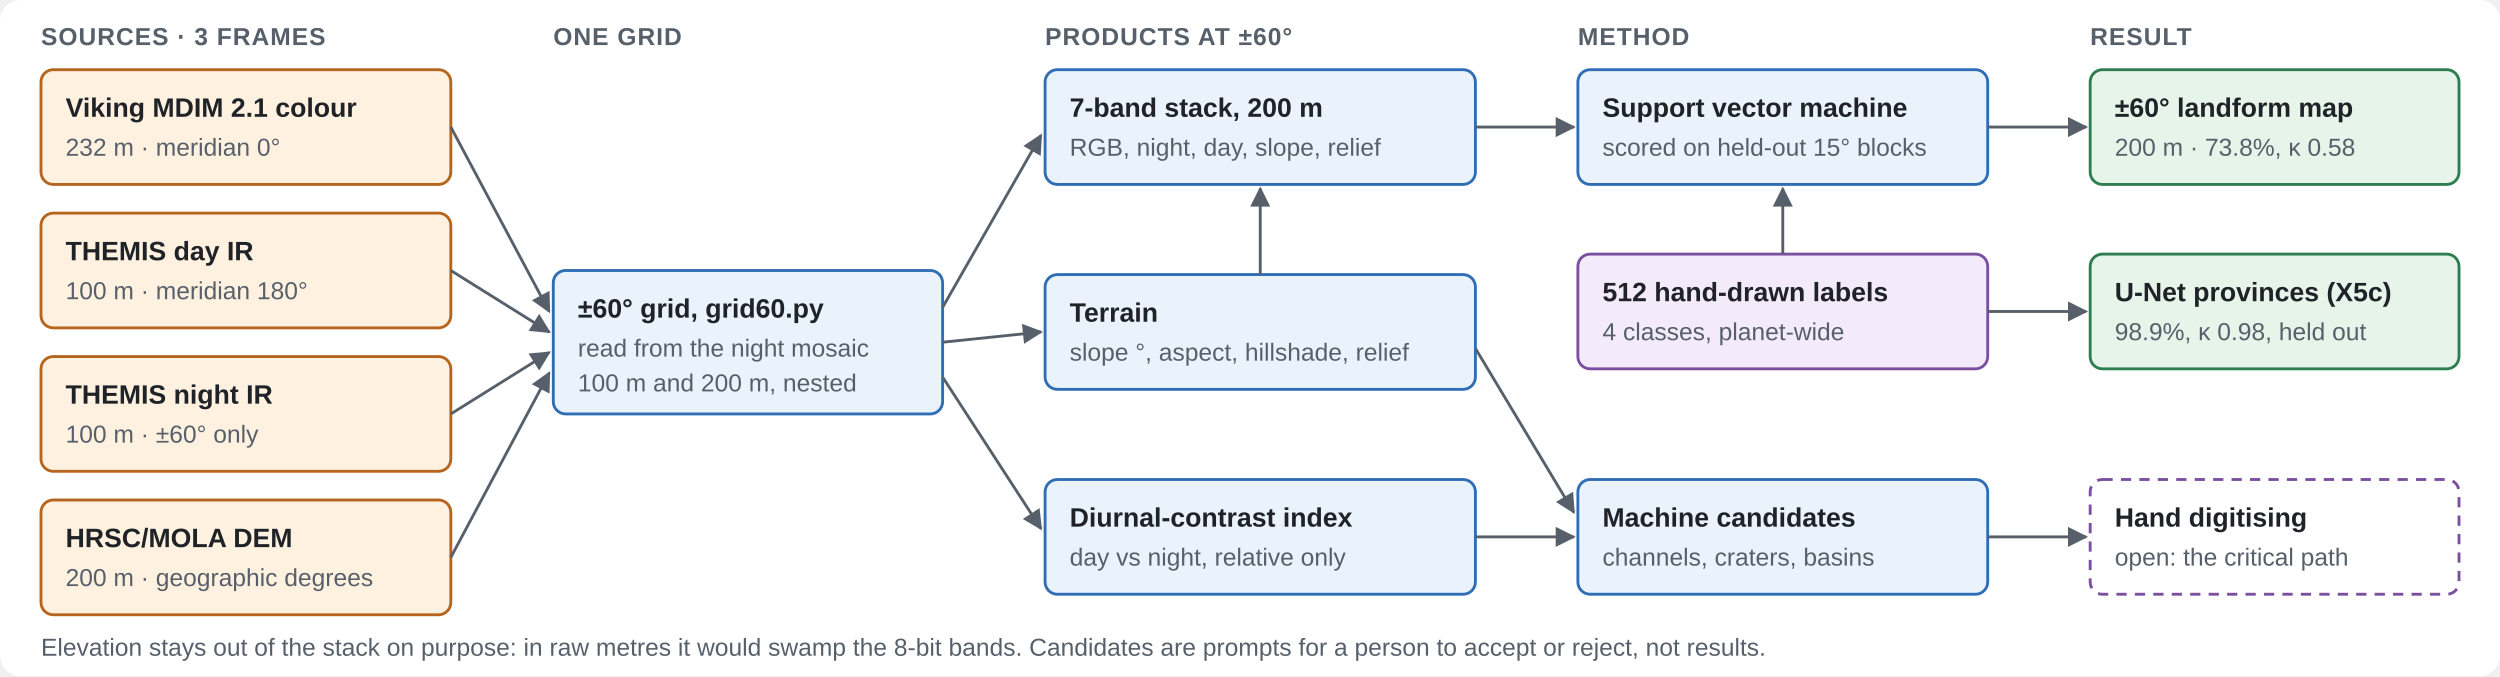
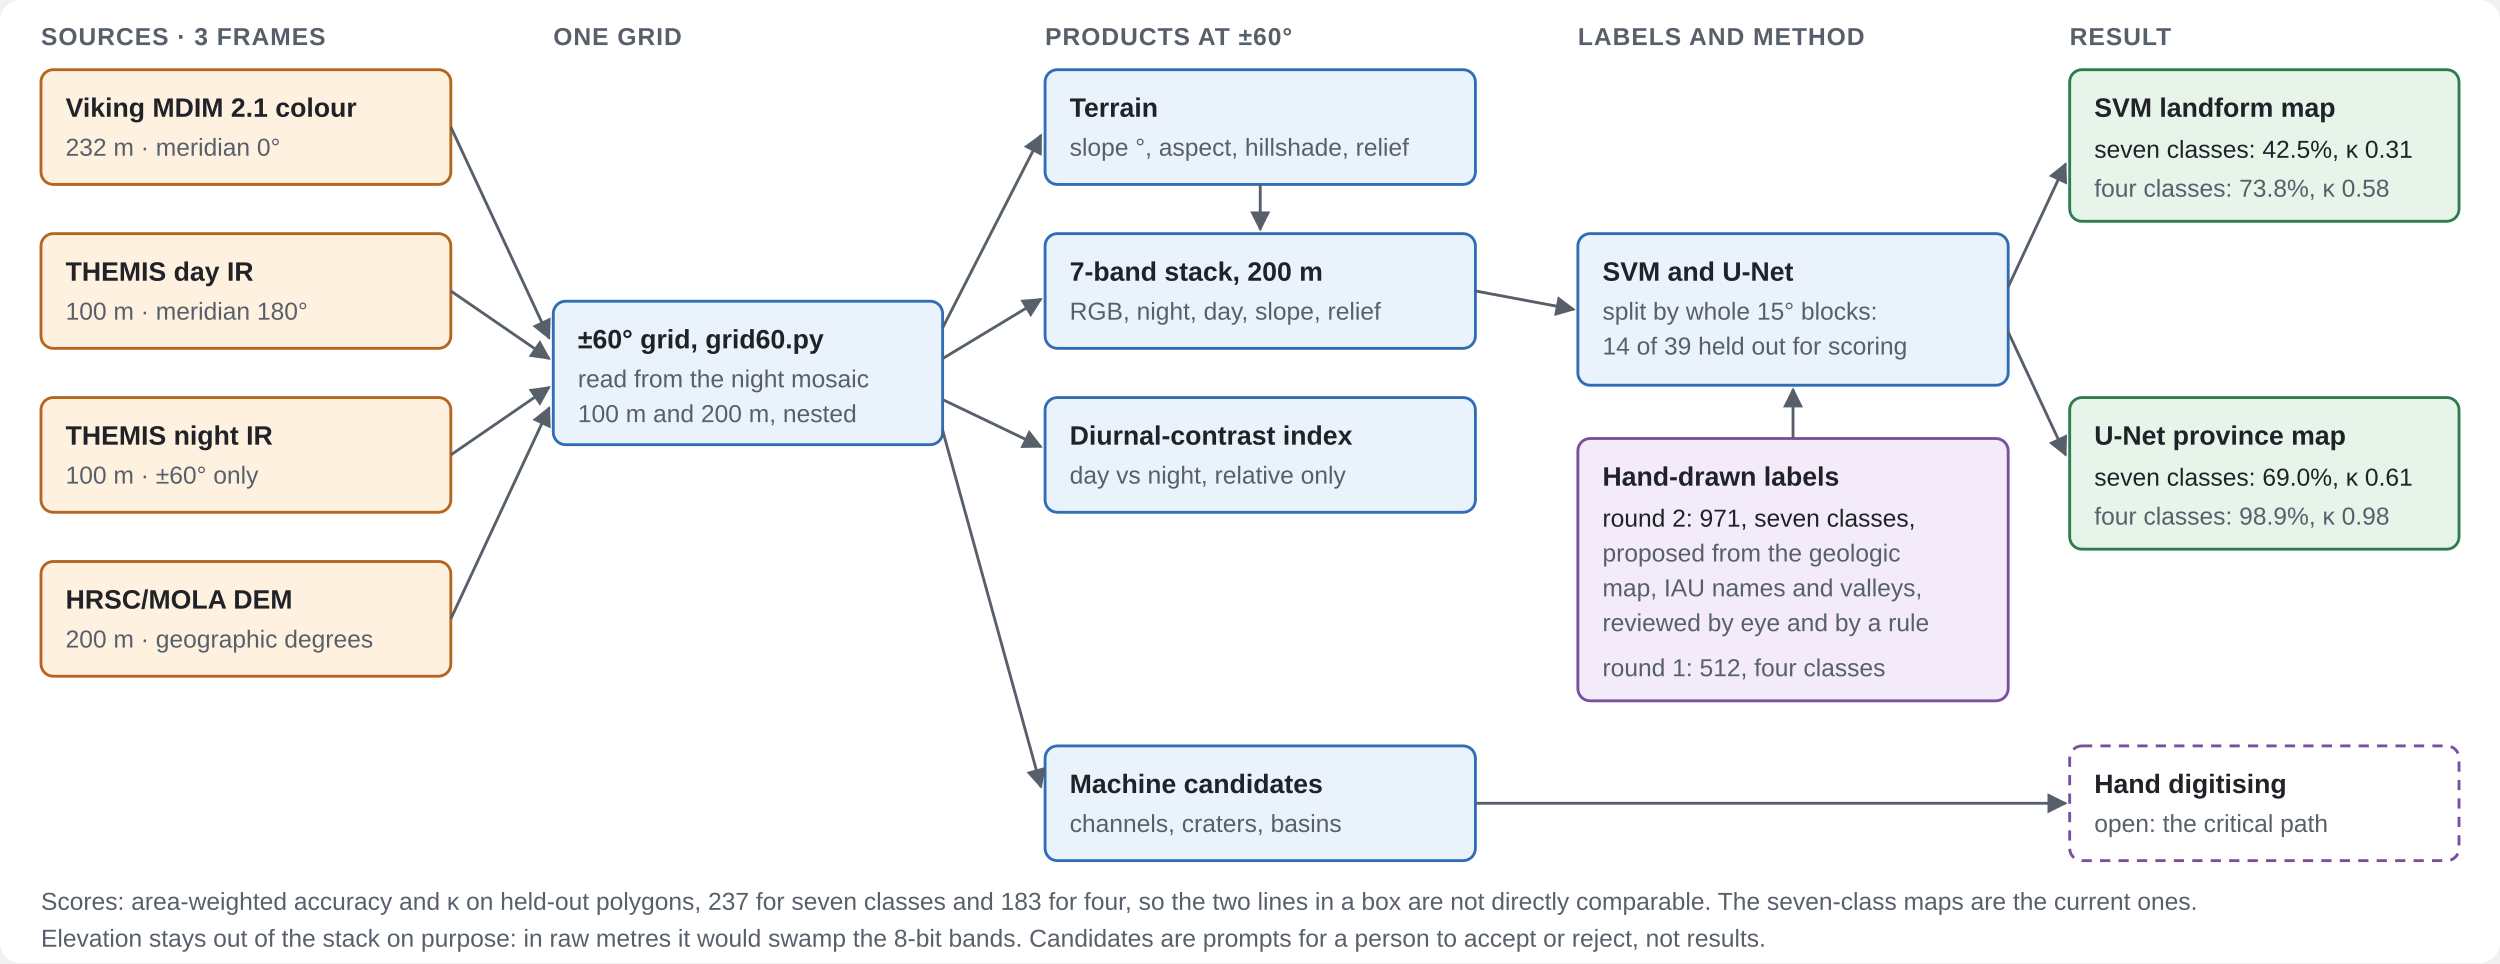
- <svg xmlns="http://www.w3.org/2000/svg" viewBox="0 0 1220 330" width="1220" height="330" font-family="Arial, Helvetica, sans-serif" font-size="13">
+ <svg xmlns="http://www.w3.org/2000/svg" viewBox="0 0 1220 470" width="1220" height="470" font-family="Arial, Helvetica, sans-serif" font-size="13">
  <defs>
    <marker id="a" viewBox="0 0 10 10" refX="9" refY="5" markerWidth="7" markerHeight="7" orient="auto-start-reverse">
      <path d="M0,0 L10,5 L0,10 z" fill="#57606a" />
    </marker>
    <style>
      .src{fill:#fff1e0;stroke:#b5651d}
      .mid{fill:#eaf2fb;stroke:#2f6db5}
      .out{fill:#e6f4ea;stroke:#2e7d4f}
      .hand{fill:#f3eafa;stroke:#7b4fa0}
      .open{fill:#ffffff;stroke:#7b4fa0;stroke-dasharray:5 4}
      rect.b{stroke-width:1.4}
      text{fill:#1f2328}
      .t{font-weight:bold}
      .s{fill:#57606a;font-size:12px}
+       .n{font-size:12px}
      line,path.l{stroke:#57606a;stroke-width:1.4;fill:none;marker-end:url(#a)}
      .cap{fill:#57606a;font-size:12px;font-weight:bold;letter-spacing:.04em}
    </style>
  </defs>
-   <rect x="0" y="0" width="1220" height="330" rx="10" fill="#ffffff" />
+   <rect x="0" y="0" width="1220" height="470" rx="10" fill="#ffffff" />
  <text class="cap" x="20" y="22">SOURCES · 3 FRAMES</text>
  <text class="cap" x="270" y="22">ONE GRID</text>
  <text class="cap" x="510" y="22">PRODUCTS AT ±60°</text>
-   <text class="cap" x="770" y="22">METHOD</text>
-   <text class="cap" x="1020" y="22">RESULT</text>
+   <text class="cap" x="770" y="22">LABELS AND METHOD</text>
+   <text class="cap" x="1010" y="22">RESULT</text>
  <rect class="b src" x="20" y="34" width="200" height="56" rx="6" />
  <text x="32" y="57" class="t">Viking MDIM 2.1 colour</text>
  <text x="32" y="76" class="s">232 m · meridian 0°</text>
-   <rect class="b src" x="20" y="104" width="200" height="56" rx="6" />
-   <text x="32" y="127" class="t">THEMIS day IR</text>
-   <text x="32" y="146" class="s">100 m · meridian 180°</text>
-   <rect class="b src" x="20" y="174" width="200" height="56" rx="6" />
-   <text x="32" y="197" class="t">THEMIS night IR</text>
-   <text x="32" y="216" class="s">100 m · ±60° only</text>
-   <rect class="b src" x="20" y="244" width="200" height="56" rx="6" />
-   <text x="32" y="267" class="t">HRSC/MOLA DEM</text>
-   <text x="32" y="286" class="s">200 m · geographic degrees</text>
-   <rect class="b mid" x="270" y="132" width="190" height="70" rx="6" />
-   <text x="282" y="155" class="t">±60° grid, grid60.py</text>
-   <text x="282" y="174" class="s">read from the night mosaic</text>
-   <text x="282" y="191" class="s">100 m and 200 m, nested</text>
-   <line x1="220" y1="62" x2="268" y2="152" />
-   <line x1="220" y1="132" x2="268" y2="162" />
-   <line x1="220" y1="202" x2="268" y2="172" />
-   <line x1="220" y1="272" x2="268" y2="182" />
+   <rect class="b src" x="20" y="114" width="200" height="56" rx="6" />
+   <text x="32" y="137" class="t">THEMIS day IR</text>
+   <text x="32" y="156" class="s">100 m · meridian 180°</text>
+   <rect class="b src" x="20" y="194" width="200" height="56" rx="6" />
+   <text x="32" y="217" class="t">THEMIS night IR</text>
+   <text x="32" y="236" class="s">100 m · ±60° only</text>
+   <rect class="b src" x="20" y="274" width="200" height="56" rx="6" />
+   <text x="32" y="297" class="t">HRSC/MOLA DEM</text>
+   <text x="32" y="316" class="s">200 m · geographic degrees</text>
+   <rect class="b mid" x="270" y="147" width="190" height="70" rx="6" />
+   <text x="282" y="170" class="t">±60° grid, grid60.py</text>
+   <text x="282" y="189" class="s">read from the night mosaic</text>
+   <text x="282" y="206" class="s">100 m and 200 m, nested</text>
+   <line x1="220" y1="62" x2="268" y2="165" />
+   <line x1="220" y1="142" x2="268" y2="175" />
+   <line x1="220" y1="222" x2="268" y2="189" />
+   <line x1="220" y1="302" x2="268" y2="199" />
  <rect class="b mid" x="510" y="34" width="210" height="56" rx="6" />
-   <text x="522" y="57" class="t">7-band stack, 200 m</text>
-   <text x="522" y="76" class="s">RGB, night, day, slope, relief</text>
-   <rect class="b mid" x="510" y="134" width="210" height="56" rx="6" />
-   <text x="522" y="157" class="t">Terrain</text>
-   <text x="522" y="176" class="s">slope °, aspect, hillshade, relief</text>
-   <rect class="b mid" x="510" y="234" width="210" height="56" rx="6" />
-   <text x="522" y="257" class="t">Diurnal-contrast index</text>
-   <text x="522" y="276" class="s">day vs night, relative only</text>
-   <line x1="460" y1="150" x2="508" y2="66" />
-   <line x1="460" y1="167" x2="508" y2="162" />
-   <line x1="460" y1="184" x2="508" y2="258" />
-   <line x1="615" y1="134" x2="615" y2="92" />
-   <rect class="b mid" x="770" y="34" width="200" height="56" rx="6" />
-   <text x="782" y="57" class="t">Support vector machine</text>
-   <text x="782" y="76" class="s">scored on held-out 15° blocks</text>
-   <rect class="b hand" x="770" y="124" width="200" height="56" rx="6" />
-   <text x="782" y="147" class="t">512 hand-drawn labels</text>
-   <text x="782" y="166" class="s">4 classes, planet-wide</text>
-   <rect class="b mid" x="770" y="234" width="200" height="56" rx="6" />
-   <text x="782" y="257" class="t">Machine candidates</text>
-   <text x="782" y="276" class="s">channels, craters, basins</text>
-   <line x1="720" y1="62" x2="768" y2="62" />
-   <line x1="870" y1="124" x2="870" y2="92" />
-   <line x1="720" y1="170" x2="768" y2="250" />
-   <line x1="720" y1="262" x2="768" y2="262" />
-   <rect class="b out" x="1020" y="34" width="180" height="56" rx="6" />
-   <text x="1032" y="57" class="t">±60° landform map</text>
-   <text x="1032" y="76" class="s">200 m · 73.8%, κ 0.58</text>
-   <rect class="b out" x="1020" y="124" width="180" height="56" rx="6" />
-   <text x="1032" y="147" class="t">U-Net provinces (X5c)</text>
-   <text x="1032" y="166" class="s">98.9%, κ 0.98, held out</text>
-   <line x1="970" y1="152" x2="1018" y2="152" />
-   <rect class="b open" x="1020" y="234" width="180" height="56" rx="6" />
-   <text x="1032" y="257" class="t">Hand digitising</text>
-   <text x="1032" y="276" class="s">open: the critical path</text>
-   <line x1="970" y1="62" x2="1018" y2="62" />
-   <line x1="970" y1="262" x2="1018" y2="262" />
-   <text x="20" y="320" class="s">Elevation stays out of the stack on purpose: in raw metres it would swamp the 8-bit bands. Candidates are prompts for a person to accept or reject, not results.</text>
+   <text x="522" y="57" class="t">Terrain</text>
+   <text x="522" y="76" class="s">slope °, aspect, hillshade, relief</text>
+   <rect class="b mid" x="510" y="114" width="210" height="56" rx="6" />
+   <text x="522" y="137" class="t">7-band stack, 200 m</text>
+   <text x="522" y="156" class="s">RGB, night, day, slope, relief</text>
+   <rect class="b mid" x="510" y="194" width="210" height="56" rx="6" />
+   <text x="522" y="217" class="t">Diurnal-contrast index</text>
+   <text x="522" y="236" class="s">day vs night, relative only</text>
+   <rect class="b mid" x="510" y="364" width="210" height="56" rx="6" />
+   <text x="522" y="387" class="t">Machine candidates</text>
+   <text x="522" y="406" class="s">channels, craters, basins</text>
+   <line x1="460" y1="160" x2="508" y2="66" />
+   <line x1="460" y1="175" x2="508" y2="146" />
+   <line x1="460" y1="195" x2="508" y2="218" />
+   <line x1="460" y1="210" x2="508" y2="384" />
+   <line x1="615" y1="90" x2="615" y2="112" />
+   <rect class="b mid" x="770" y="114" width="210" height="74" rx="6" />
+   <text x="782" y="137" class="t">SVM and U-Net</text>
+   <text x="782" y="156" class="s">split by whole 15° blocks:</text>
+   <text x="782" y="173" class="s">14 of 39 held out for scoring</text>
+   <rect class="b hand" x="770" y="214" width="210" height="128" rx="6" />
+   <text x="782" y="237" class="t">Hand-drawn labels</text>
+   <text x="782" y="257" class="n">round 2: 971, seven classes,</text>
+   <text x="782" y="274" class="s">proposed from the geologic</text>
+   <text x="782" y="291" class="s">map, IAU names and valleys,</text>
+   <text x="782" y="308" class="s">reviewed by eye and by a rule</text>
+   <text x="782" y="330" class="s">round 1: 512, four classes</text>
+   <line x1="720" y1="142" x2="768" y2="151" />
+   <line x1="875" y1="214" x2="875" y2="190" />
+   <rect class="b out" x="1010" y="34" width="190" height="74" rx="6" />
+   <text x="1022" y="57" class="t">SVM landform map</text>
+   <text x="1022" y="77" class="n">seven classes: 42.5%, κ 0.31</text>
+   <text x="1022" y="96" class="s">four classes: 73.8%, κ 0.58</text>
+   <rect class="b out" x="1010" y="194" width="190" height="74" rx="6" />
+   <text x="1022" y="217" class="t">U-Net province map</text>
+   <text x="1022" y="237" class="n">seven classes: 69.0%, κ 0.61</text>
+   <text x="1022" y="256" class="s">four classes: 98.9%, κ 0.98</text>
+   <rect class="b open" x="1010" y="364" width="190" height="56" rx="6" />
+   <text x="1022" y="387" class="t">Hand digitising</text>
+   <text x="1022" y="406" class="s">open: the critical path</text>
+   <line x1="980" y1="140" x2="1008" y2="80" />
+   <line x1="980" y1="162" x2="1008" y2="222" />
+   <line x1="720" y1="392" x2="1008" y2="392" />
+   <text x="20" y="444" class="s">Scores: area-weighted accuracy and κ on held-out polygons, 237 for seven classes and 183 for four, so the two lines in a box are not directly comparable. The seven-class maps are the current ones.</text>
+   <text x="20" y="462" class="s">Elevation stays out of the stack on purpose: in raw metres it would swamp the 8-bit bands. Candidates are prompts for a person to accept or reject, not results.</text>
</svg>
